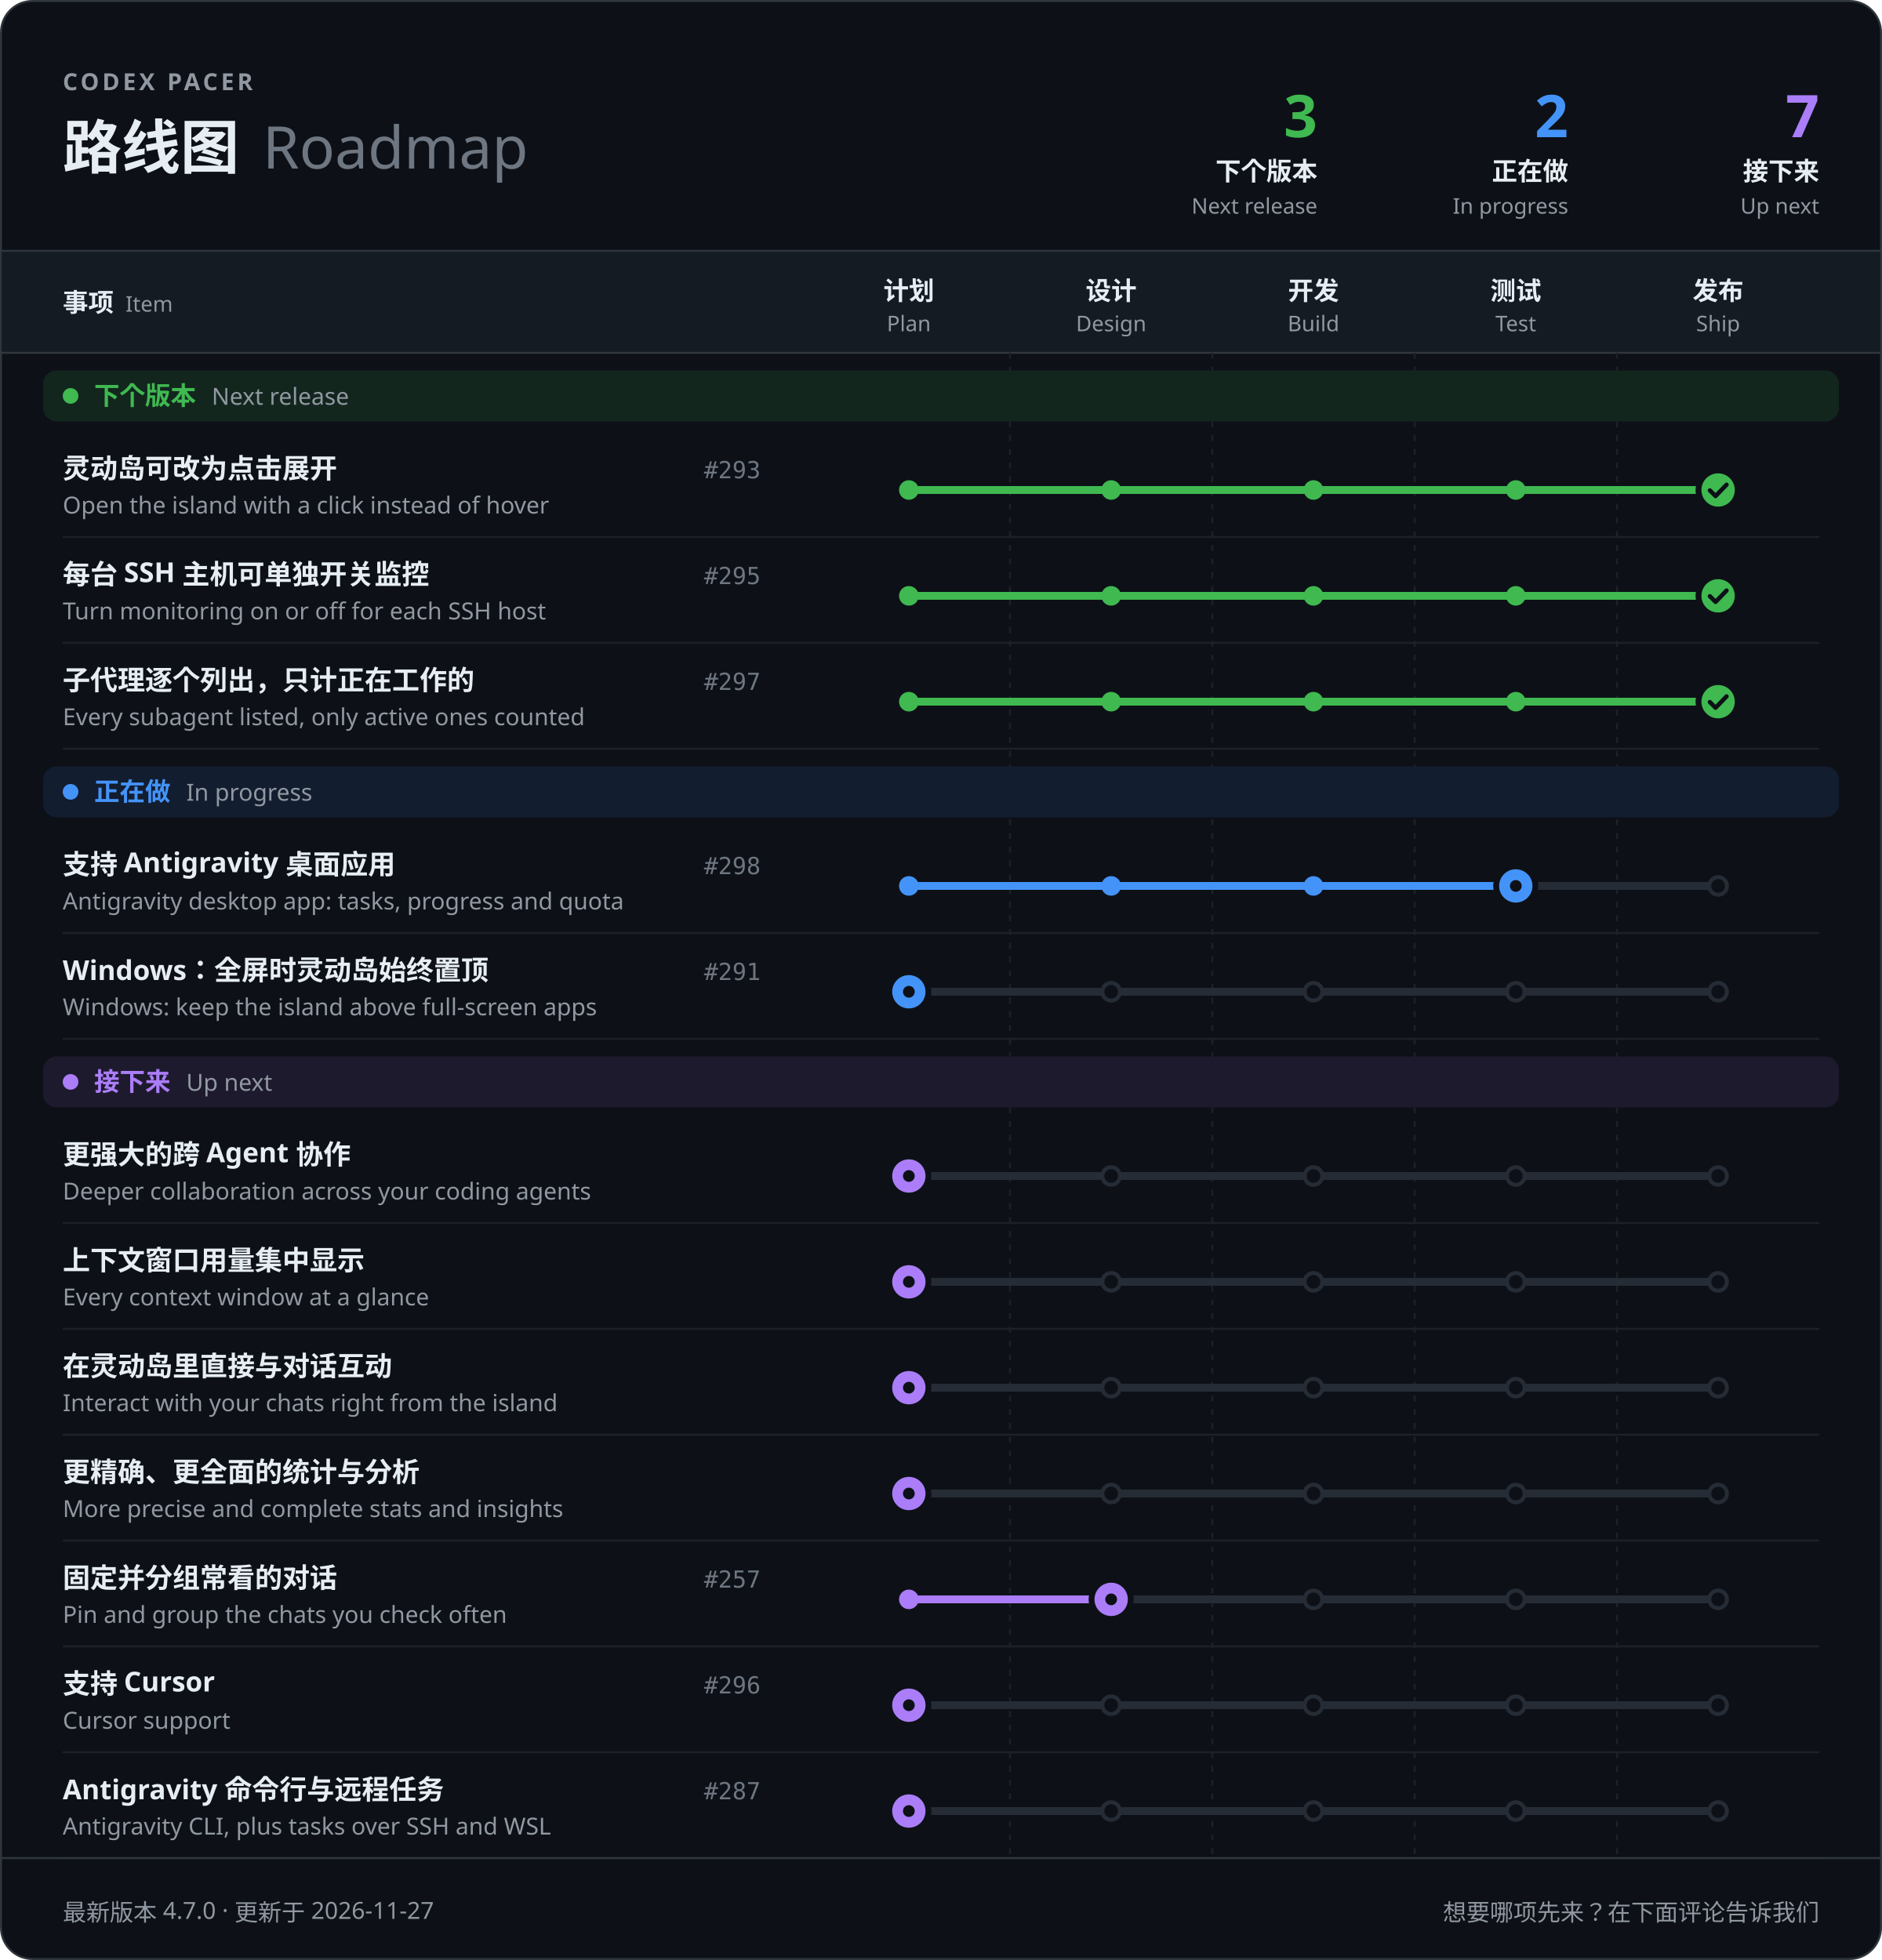
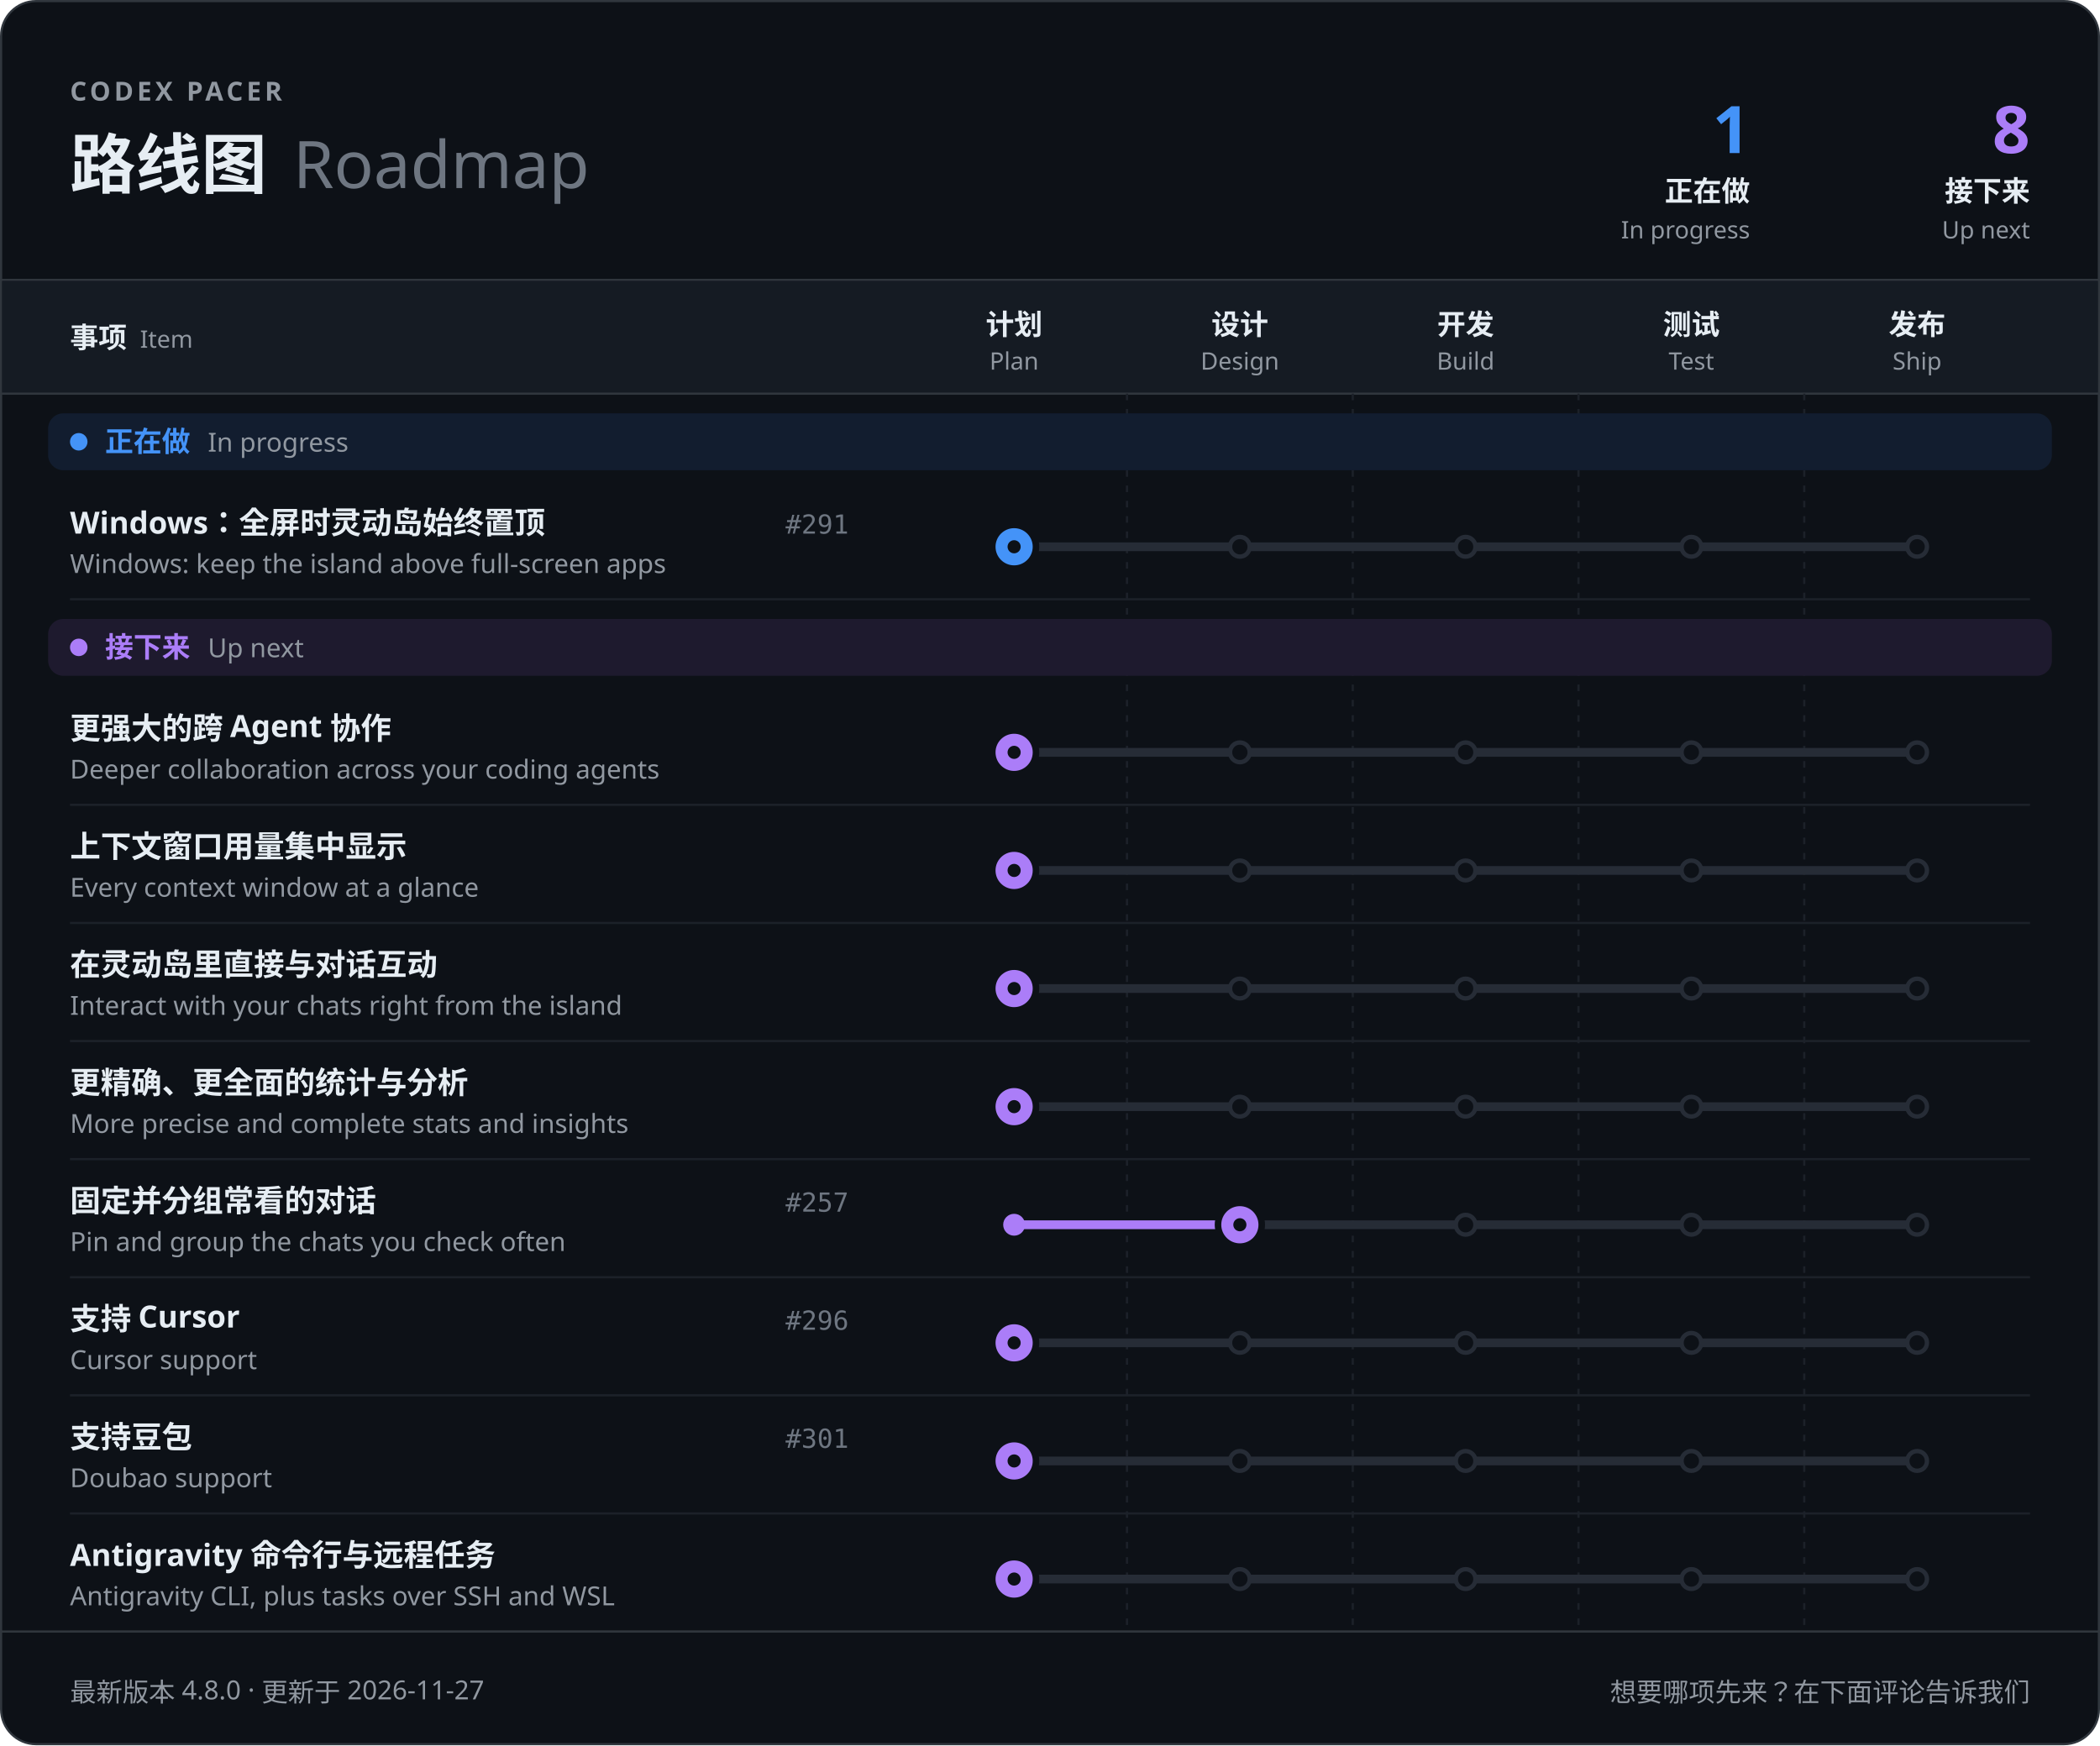
- <svg xmlns="http://www.w3.org/2000/svg" width="960" height="1000" viewBox="0 0 960 1000" role="img" aria-label="Codex Pacer roadmap">
-   <rect x="0.5" y="0.5" width="959" height="999" rx="16" fill="#0d1117" stroke="#30363d" />
+ <svg xmlns="http://www.w3.org/2000/svg" width="960" height="798" viewBox="0 0 960 798" role="img" aria-label="Codex Pacer roadmap">
+   <rect x="0.5" y="0.5" width="959" height="797" rx="16" fill="#0d1117" stroke="#30363d" />
  <text x="32.0" y="46.0" font-family="-apple-system, BlinkMacSystemFont, 'Segoe UI', 'Noto Sans', 'PingFang SC', 'Hiragino Sans GB', 'Microsoft YaHei', Helvetica, Arial, sans-serif" font-size="12" font-weight="600" fill="#9198a1" text-anchor="start" letter-spacing="1.6">CODEX PACER</text>
  <text x="32" y="86" font-family="-apple-system, BlinkMacSystemFont, 'Segoe UI', 'Noto Sans', 'PingFang SC', 'Hiragino Sans GB', 'Microsoft YaHei', Helvetica, Arial, sans-serif" font-size="30" font-weight="700" fill="#e6edf3">路线图<tspan font-weight="400" fill="#6e7681" dx="12">Roadmap</tspan>
  </text>
-   <text x="928.0" y="70.0" font-family="-apple-system, BlinkMacSystemFont, 'Segoe UI', 'Noto Sans', 'PingFang SC', 'Hiragino Sans GB', 'Microsoft YaHei', Helvetica, Arial, sans-serif" font-size="30" font-weight="700" fill="#ab7df8" text-anchor="end">7</text>
+   <text x="928.0" y="70.0" font-family="-apple-system, BlinkMacSystemFont, 'Segoe UI', 'Noto Sans', 'PingFang SC', 'Hiragino Sans GB', 'Microsoft YaHei', Helvetica, Arial, sans-serif" font-size="30" font-weight="700" fill="#ab7df8" text-anchor="end">8</text>
  <text x="928.0" y="92.0" font-family="-apple-system, BlinkMacSystemFont, 'Segoe UI', 'Noto Sans', 'PingFang SC', 'Hiragino Sans GB', 'Microsoft YaHei', Helvetica, Arial, sans-serif" font-size="13" font-weight="600" fill="#e6edf3" text-anchor="end">接下来</text>
  <text x="928.0" y="109.0" font-family="-apple-system, BlinkMacSystemFont, 'Segoe UI', 'Noto Sans', 'PingFang SC', 'Hiragino Sans GB', 'Microsoft YaHei', Helvetica, Arial, sans-serif" font-size="11" font-weight="400" fill="#9198a1" text-anchor="end">Up next</text>
-   <text x="800.0" y="70.0" font-family="-apple-system, BlinkMacSystemFont, 'Segoe UI', 'Noto Sans', 'PingFang SC', 'Hiragino Sans GB', 'Microsoft YaHei', Helvetica, Arial, sans-serif" font-size="30" font-weight="700" fill="#4493f8" text-anchor="end">2</text>
+   <text x="800.0" y="70.0" font-family="-apple-system, BlinkMacSystemFont, 'Segoe UI', 'Noto Sans', 'PingFang SC', 'Hiragino Sans GB', 'Microsoft YaHei', Helvetica, Arial, sans-serif" font-size="30" font-weight="700" fill="#4493f8" text-anchor="end">1</text>
  <text x="800.0" y="92.0" font-family="-apple-system, BlinkMacSystemFont, 'Segoe UI', 'Noto Sans', 'PingFang SC', 'Hiragino Sans GB', 'Microsoft YaHei', Helvetica, Arial, sans-serif" font-size="13" font-weight="600" fill="#e6edf3" text-anchor="end">正在做</text>
  <text x="800.0" y="109.0" font-family="-apple-system, BlinkMacSystemFont, 'Segoe UI', 'Noto Sans', 'PingFang SC', 'Hiragino Sans GB', 'Microsoft YaHei', Helvetica, Arial, sans-serif" font-size="11" font-weight="400" fill="#9198a1" text-anchor="end">In progress</text>
-   <text x="672.0" y="70.0" font-family="-apple-system, BlinkMacSystemFont, 'Segoe UI', 'Noto Sans', 'PingFang SC', 'Hiragino Sans GB', 'Microsoft YaHei', Helvetica, Arial, sans-serif" font-size="30" font-weight="700" fill="#3fb950" text-anchor="end">3</text>
-   <text x="672.0" y="92.0" font-family="-apple-system, BlinkMacSystemFont, 'Segoe UI', 'Noto Sans', 'PingFang SC', 'Hiragino Sans GB', 'Microsoft YaHei', Helvetica, Arial, sans-serif" font-size="13" font-weight="600" fill="#e6edf3" text-anchor="end">下个版本</text>
-   <text x="672.0" y="109.0" font-family="-apple-system, BlinkMacSystemFont, 'Segoe UI', 'Noto Sans', 'PingFang SC', 'Hiragino Sans GB', 'Microsoft YaHei', Helvetica, Arial, sans-serif" font-size="11" font-weight="400" fill="#9198a1" text-anchor="end">Next release</text>
  <line x1="0" y1="128" x2="960" y2="128" stroke="#30363d" />
  <rect x="1" y="128.5" width="958" height="51.5" fill="#151b23" />
  <text x="32.0" y="159.0" font-family="-apple-system, BlinkMacSystemFont, 'Segoe UI', 'Noto Sans', 'PingFang SC', 'Hiragino Sans GB', 'Microsoft YaHei', Helvetica, Arial, sans-serif" font-size="13" font-weight="600" fill="#e6edf3" text-anchor="start">事项</text>
  <text x="64.0" y="159.0" font-family="-apple-system, BlinkMacSystemFont, 'Segoe UI', 'Noto Sans', 'PingFang SC', 'Hiragino Sans GB', 'Microsoft YaHei', Helvetica, Arial, sans-serif" font-size="11" font-weight="400" fill="#9198a1" text-anchor="start">Item</text>
  <text x="463.6" y="153.0" font-family="-apple-system, BlinkMacSystemFont, 'Segoe UI', 'Noto Sans', 'PingFang SC', 'Hiragino Sans GB', 'Microsoft YaHei', Helvetica, Arial, sans-serif" font-size="13" font-weight="600" fill="#e6edf3" text-anchor="middle">计划</text>
  <text x="463.6" y="169.0" font-family="-apple-system, BlinkMacSystemFont, 'Segoe UI', 'Noto Sans', 'PingFang SC', 'Hiragino Sans GB', 'Microsoft YaHei', Helvetica, Arial, sans-serif" font-size="11" font-weight="400" fill="#9198a1" text-anchor="middle">Plan</text>
  <text x="566.8" y="153.0" font-family="-apple-system, BlinkMacSystemFont, 'Segoe UI', 'Noto Sans', 'PingFang SC', 'Hiragino Sans GB', 'Microsoft YaHei', Helvetica, Arial, sans-serif" font-size="13" font-weight="600" fill="#e6edf3" text-anchor="middle">设计</text>
  <text x="566.8" y="169.0" font-family="-apple-system, BlinkMacSystemFont, 'Segoe UI', 'Noto Sans', 'PingFang SC', 'Hiragino Sans GB', 'Microsoft YaHei', Helvetica, Arial, sans-serif" font-size="11" font-weight="400" fill="#9198a1" text-anchor="middle">Design</text>
  <text x="670.0" y="153.0" font-family="-apple-system, BlinkMacSystemFont, 'Segoe UI', 'Noto Sans', 'PingFang SC', 'Hiragino Sans GB', 'Microsoft YaHei', Helvetica, Arial, sans-serif" font-size="13" font-weight="600" fill="#e6edf3" text-anchor="middle">开发</text>
  <text x="670.0" y="169.0" font-family="-apple-system, BlinkMacSystemFont, 'Segoe UI', 'Noto Sans', 'PingFang SC', 'Hiragino Sans GB', 'Microsoft YaHei', Helvetica, Arial, sans-serif" font-size="11" font-weight="400" fill="#9198a1" text-anchor="middle">Build</text>
  <text x="773.2" y="153.0" font-family="-apple-system, BlinkMacSystemFont, 'Segoe UI', 'Noto Sans', 'PingFang SC', 'Hiragino Sans GB', 'Microsoft YaHei', Helvetica, Arial, sans-serif" font-size="13" font-weight="600" fill="#e6edf3" text-anchor="middle">测试</text>
  <text x="773.2" y="169.0" font-family="-apple-system, BlinkMacSystemFont, 'Segoe UI', 'Noto Sans', 'PingFang SC', 'Hiragino Sans GB', 'Microsoft YaHei', Helvetica, Arial, sans-serif" font-size="11" font-weight="400" fill="#9198a1" text-anchor="middle">Test</text>
  <text x="876.4" y="153.0" font-family="-apple-system, BlinkMacSystemFont, 'Segoe UI', 'Noto Sans', 'PingFang SC', 'Hiragino Sans GB', 'Microsoft YaHei', Helvetica, Arial, sans-serif" font-size="13" font-weight="600" fill="#e6edf3" text-anchor="middle">发布</text>
  <text x="876.4" y="169.0" font-family="-apple-system, BlinkMacSystemFont, 'Segoe UI', 'Noto Sans', 'PingFang SC', 'Hiragino Sans GB', 'Microsoft YaHei', Helvetica, Arial, sans-serif" font-size="11" font-weight="400" fill="#9198a1" text-anchor="middle">Ship</text>
  <line x1="0" y1="180" x2="960" y2="180" stroke="#30363d" />
-   <line x1="515.2" y1="180" x2="515.2" y2="948" stroke="#1c2129" stroke-dasharray="3 4" />
-   <line x1="618.4" y1="180" x2="618.4" y2="948" stroke="#1c2129" stroke-dasharray="3 4" />
-   <line x1="721.6" y1="180" x2="721.6" y2="948" stroke="#1c2129" stroke-dasharray="3 4" />
-   <line x1="824.8" y1="180" x2="824.8" y2="948" stroke="#1c2129" stroke-dasharray="3 4" />
-   <rect x="22" y="189" width="916" height="26" rx="7" fill="#12261e" />
-   <circle cx="36" cy="202" r="4" fill="#3fb950" />
-   <text x="48" y="206.5" font-family="-apple-system, BlinkMacSystemFont, 'Segoe UI', 'Noto Sans', 'PingFang SC', 'Hiragino Sans GB', 'Microsoft YaHei', Helvetica, Arial, sans-serif" font-size="13" font-weight="600" fill="#3fb950">下个版本<tspan font-weight="400" fill="#9198a1" font-size="12" dx="8">Next release</tspan>
+   <line x1="515.2" y1="180" x2="515.2" y2="746" stroke="#1c2129" stroke-dasharray="3 4" />
+   <line x1="618.4" y1="180" x2="618.4" y2="746" stroke="#1c2129" stroke-dasharray="3 4" />
+   <line x1="721.6" y1="180" x2="721.6" y2="746" stroke="#1c2129" stroke-dasharray="3 4" />
+   <line x1="824.8" y1="180" x2="824.8" y2="746" stroke="#1c2129" stroke-dasharray="3 4" />
+   <rect x="22" y="189" width="916" height="26" rx="7" fill="#121d2f" />
+   <circle cx="36" cy="202" r="4" fill="#4493f8" />
+   <text x="48" y="206.5" font-family="-apple-system, BlinkMacSystemFont, 'Segoe UI', 'Noto Sans', 'PingFang SC', 'Hiragino Sans GB', 'Microsoft YaHei', Helvetica, Arial, sans-serif" font-size="13" font-weight="600" fill="#4493f8">正在做<tspan font-weight="400" fill="#9198a1" font-size="12" dx="8">In progress</tspan>
  </text>
-   <text x="32.0" y="244.0" font-family="-apple-system, BlinkMacSystemFont, 'Segoe UI', 'Noto Sans', 'PingFang SC', 'Hiragino Sans GB', 'Microsoft YaHei', Helvetica, Arial, sans-serif" font-size="14" font-weight="600" fill="#e6edf3" text-anchor="start">灵动岛可改为点击展开</text>
-   <text x="32.0" y="262.0" font-family="-apple-system, BlinkMacSystemFont, 'Segoe UI', 'Noto Sans', 'PingFang SC', 'Hiragino Sans GB', 'Microsoft YaHei', Helvetica, Arial, sans-serif" font-size="12" font-weight="400" fill="#9198a1" text-anchor="start">Open the island with a click instead of hover</text>
-   <text x="388.0" y="244.0" font-family="ui-monospace, SFMono-Regular, 'SF Mono', Menlo, Consolas, monospace" font-size="12" font-weight="400" fill="#6e7681" text-anchor="end">#293</text>
+   <text x="32.0" y="244.0" font-family="-apple-system, BlinkMacSystemFont, 'Segoe UI', 'Noto Sans', 'PingFang SC', 'Hiragino Sans GB', 'Microsoft YaHei', Helvetica, Arial, sans-serif" font-size="14" font-weight="600" fill="#e6edf3" text-anchor="start">Windows：全屏时灵动岛始终置顶</text>
+   <text x="32.0" y="262.0" font-family="-apple-system, BlinkMacSystemFont, 'Segoe UI', 'Noto Sans', 'PingFang SC', 'Hiragino Sans GB', 'Microsoft YaHei', Helvetica, Arial, sans-serif" font-size="12" font-weight="400" fill="#9198a1" text-anchor="start">Windows: keep the island above full-screen apps</text>
+   <text x="388.0" y="244.0" font-family="ui-monospace, SFMono-Regular, 'SF Mono', Menlo, Consolas, monospace" font-size="12" font-weight="400" fill="#6e7681" text-anchor="end">#291</text>
  <line x1="463.6" y1="250" x2="876.4" y2="250" stroke="#262c36" stroke-width="4" stroke-linecap="round" />
-   <line x1="463.6" y1="250" x2="876.4" y2="250" stroke="#3fb950" stroke-width="4" stroke-linecap="round" />
-   <circle cx="463.6" cy="250" r="5" fill="#3fb950" />
-   <circle cx="566.8" cy="250" r="5" fill="#3fb950" />
-   <circle cx="670.0" cy="250" r="5" fill="#3fb950" />
-   <circle cx="773.2" cy="250" r="5" fill="#3fb950" />
-   <circle cx="876.4" cy="250" r="10" fill="#3fb950" stroke="#0d1117" stroke-width="3" />
-   <path d="M872.2 250.2 l2.9 2.9 l5.6 -5.8" fill="none" stroke="#0d1117" stroke-width="2.2" stroke-linecap="round" stroke-linejoin="round" />
-   <line x1="32" y1="274" x2="928" y2="274" stroke="#1c2129" />
-   <text x="32.0" y="298.0" font-family="-apple-system, BlinkMacSystemFont, 'Segoe UI', 'Noto Sans', 'PingFang SC', 'Hiragino Sans GB', 'Microsoft YaHei', Helvetica, Arial, sans-serif" font-size="14" font-weight="600" fill="#e6edf3" text-anchor="start">每台 SSH 主机可单独开关监控</text>
-   <text x="32.0" y="316.0" font-family="-apple-system, BlinkMacSystemFont, 'Segoe UI', 'Noto Sans', 'PingFang SC', 'Hiragino Sans GB', 'Microsoft YaHei', Helvetica, Arial, sans-serif" font-size="12" font-weight="400" fill="#9198a1" text-anchor="start">Turn monitoring on or off for each SSH host</text>
-   <text x="388.0" y="298.0" font-family="ui-monospace, SFMono-Regular, 'SF Mono', Menlo, Consolas, monospace" font-size="12" font-weight="400" fill="#6e7681" text-anchor="end">#295</text>
-   <line x1="463.6" y1="304" x2="876.4" y2="304" stroke="#262c36" stroke-width="4" stroke-linecap="round" />
-   <line x1="463.6" y1="304" x2="876.4" y2="304" stroke="#3fb950" stroke-width="4" stroke-linecap="round" />
-   <circle cx="463.6" cy="304" r="5" fill="#3fb950" />
-   <circle cx="566.8" cy="304" r="5" fill="#3fb950" />
-   <circle cx="670.0" cy="304" r="5" fill="#3fb950" />
-   <circle cx="773.2" cy="304" r="5" fill="#3fb950" />
-   <circle cx="876.4" cy="304" r="10" fill="#3fb950" stroke="#0d1117" stroke-width="3" />
-   <path d="M872.2 304.2 l2.9 2.9 l5.6 -5.8" fill="none" stroke="#0d1117" stroke-width="2.2" stroke-linecap="round" stroke-linejoin="round" />
-   <line x1="32" y1="328" x2="928" y2="328" stroke="#1c2129" />
-   <text x="32.0" y="352.0" font-family="-apple-system, BlinkMacSystemFont, 'Segoe UI', 'Noto Sans', 'PingFang SC', 'Hiragino Sans GB', 'Microsoft YaHei', Helvetica, Arial, sans-serif" font-size="14" font-weight="600" fill="#e6edf3" text-anchor="start">子代理逐个列出，只计正在工作的</text>
-   <text x="32.0" y="370.0" font-family="-apple-system, BlinkMacSystemFont, 'Segoe UI', 'Noto Sans', 'PingFang SC', 'Hiragino Sans GB', 'Microsoft YaHei', Helvetica, Arial, sans-serif" font-size="12" font-weight="400" fill="#9198a1" text-anchor="start">Every subagent listed, only active ones counted</text>
-   <text x="388.0" y="352.0" font-family="ui-monospace, SFMono-Regular, 'SF Mono', Menlo, Consolas, monospace" font-size="12" font-weight="400" fill="#6e7681" text-anchor="end">#297</text>
-   <line x1="463.6" y1="358" x2="876.4" y2="358" stroke="#262c36" stroke-width="4" stroke-linecap="round" />
-   <line x1="463.6" y1="358" x2="876.4" y2="358" stroke="#3fb950" stroke-width="4" stroke-linecap="round" />
-   <circle cx="463.6" cy="358" r="5" fill="#3fb950" />
-   <circle cx="566.8" cy="358" r="5" fill="#3fb950" />
-   <circle cx="670.0" cy="358" r="5" fill="#3fb950" />
-   <circle cx="773.2" cy="358" r="5" fill="#3fb950" />
-   <circle cx="876.4" cy="358" r="10" fill="#3fb950" stroke="#0d1117" stroke-width="3" />
-   <path d="M872.2 358.2 l2.9 2.9 l5.6 -5.8" fill="none" stroke="#0d1117" stroke-width="2.2" stroke-linecap="round" stroke-linejoin="round" />
-   <line x1="32" y1="382" x2="928" y2="382" stroke="#1c2129" />
-   <rect x="22" y="391" width="916" height="26" rx="7" fill="#121d2f" />
-   <circle cx="36" cy="404" r="4" fill="#4493f8" />
-   <text x="48" y="408.5" font-family="-apple-system, BlinkMacSystemFont, 'Segoe UI', 'Noto Sans', 'PingFang SC', 'Hiragino Sans GB', 'Microsoft YaHei', Helvetica, Arial, sans-serif" font-size="13" font-weight="600" fill="#4493f8">正在做<tspan font-weight="400" fill="#9198a1" font-size="12" dx="8">In progress</tspan>
-   </text>
-   <text x="32.0" y="446.0" font-family="-apple-system, BlinkMacSystemFont, 'Segoe UI', 'Noto Sans', 'PingFang SC', 'Hiragino Sans GB', 'Microsoft YaHei', Helvetica, Arial, sans-serif" font-size="14" font-weight="600" fill="#e6edf3" text-anchor="start">支持 Antigravity 桌面应用</text>
-   <text x="32.0" y="464.0" font-family="-apple-system, BlinkMacSystemFont, 'Segoe UI', 'Noto Sans', 'PingFang SC', 'Hiragino Sans GB', 'Microsoft YaHei', Helvetica, Arial, sans-serif" font-size="12" font-weight="400" fill="#9198a1" text-anchor="start">Antigravity desktop app: tasks, progress and quota</text>
-   <text x="388.0" y="446.0" font-family="ui-monospace, SFMono-Regular, 'SF Mono', Menlo, Consolas, monospace" font-size="12" font-weight="400" fill="#6e7681" text-anchor="end">#298</text>
-   <line x1="463.6" y1="452" x2="876.4" y2="452" stroke="#262c36" stroke-width="4" stroke-linecap="round" />
-   <line x1="463.6" y1="452" x2="773.2" y2="452" stroke="#4493f8" stroke-width="4" stroke-linecap="round" />
-   <circle cx="463.6" cy="452" r="5" fill="#4493f8" />
-   <circle cx="566.8" cy="452" r="5" fill="#4493f8" />
-   <circle cx="670.0" cy="452" r="5" fill="#4493f8" />
-   <circle cx="876.4" cy="452" r="4.5" fill="#0d1117" stroke="#262c36" stroke-width="2" />
-   <circle cx="773.2" cy="452" r="9" fill="none" stroke="#4493f8" stroke-width="2">
+   <circle cx="566.8" cy="250" r="4.5" fill="#0d1117" stroke="#262c36" stroke-width="2" />
+   <circle cx="670.0" cy="250" r="4.5" fill="#0d1117" stroke="#262c36" stroke-width="2" />
+   <circle cx="773.2" cy="250" r="4.5" fill="#0d1117" stroke="#262c36" stroke-width="2" />
+   <circle cx="876.4" cy="250" r="4.5" fill="#0d1117" stroke="#262c36" stroke-width="2" />
+   <circle cx="463.6" cy="250" r="9" fill="none" stroke="#4493f8" stroke-width="2">
    <animate attributeName="r" values="9;17" dur="1.8s" repeatCount="indefinite" />
    <animate attributeName="opacity" values="0.6;0" dur="1.8s" repeatCount="indefinite" />
  </circle>
-   <circle cx="773.2" cy="452" r="10" fill="#4493f8" stroke="#0d1117" stroke-width="3" />
-   <circle cx="773.2" cy="452" r="3" fill="#0d1117" />
+   <circle cx="463.6" cy="250" r="10" fill="#4493f8" stroke="#0d1117" stroke-width="3" />
+   <circle cx="463.6" cy="250" r="3" fill="#0d1117" />
+   <line x1="32" y1="274" x2="928" y2="274" stroke="#1c2129" />
+   <rect x="22" y="283" width="916" height="26" rx="7" fill="#1e1a2e" />
+   <circle cx="36" cy="296" r="4" fill="#ab7df8" />
+   <text x="48" y="300.5" font-family="-apple-system, BlinkMacSystemFont, 'Segoe UI', 'Noto Sans', 'PingFang SC', 'Hiragino Sans GB', 'Microsoft YaHei', Helvetica, Arial, sans-serif" font-size="13" font-weight="600" fill="#ab7df8">接下来<tspan font-weight="400" fill="#9198a1" font-size="12" dx="8">Up next</tspan>
+   </text>
+   <text x="32.0" y="338.0" font-family="-apple-system, BlinkMacSystemFont, 'Segoe UI', 'Noto Sans', 'PingFang SC', 'Hiragino Sans GB', 'Microsoft YaHei', Helvetica, Arial, sans-serif" font-size="14" font-weight="600" fill="#e6edf3" text-anchor="start">更强大的跨 Agent 协作</text>
+   <text x="32.0" y="356.0" font-family="-apple-system, BlinkMacSystemFont, 'Segoe UI', 'Noto Sans', 'PingFang SC', 'Hiragino Sans GB', 'Microsoft YaHei', Helvetica, Arial, sans-serif" font-size="12" font-weight="400" fill="#9198a1" text-anchor="start">Deeper collaboration across your coding agents</text>
+   <line x1="463.6" y1="344" x2="876.4" y2="344" stroke="#262c36" stroke-width="4" stroke-linecap="round" />
+   <circle cx="566.8" cy="344" r="4.5" fill="#0d1117" stroke="#262c36" stroke-width="2" />
+   <circle cx="670.0" cy="344" r="4.5" fill="#0d1117" stroke="#262c36" stroke-width="2" />
+   <circle cx="773.2" cy="344" r="4.5" fill="#0d1117" stroke="#262c36" stroke-width="2" />
+   <circle cx="876.4" cy="344" r="4.5" fill="#0d1117" stroke="#262c36" stroke-width="2" />
+   <circle cx="463.6" cy="344" r="10" fill="#ab7df8" stroke="#0d1117" stroke-width="3" />
+   <circle cx="463.6" cy="344" r="3" fill="#0d1117" />
+   <line x1="32" y1="368" x2="928" y2="368" stroke="#1c2129" />
+   <text x="32.0" y="392.0" font-family="-apple-system, BlinkMacSystemFont, 'Segoe UI', 'Noto Sans', 'PingFang SC', 'Hiragino Sans GB', 'Microsoft YaHei', Helvetica, Arial, sans-serif" font-size="14" font-weight="600" fill="#e6edf3" text-anchor="start">上下文窗口用量集中显示</text>
+   <text x="32.0" y="410.0" font-family="-apple-system, BlinkMacSystemFont, 'Segoe UI', 'Noto Sans', 'PingFang SC', 'Hiragino Sans GB', 'Microsoft YaHei', Helvetica, Arial, sans-serif" font-size="12" font-weight="400" fill="#9198a1" text-anchor="start">Every context window at a glance</text>
+   <line x1="463.6" y1="398" x2="876.4" y2="398" stroke="#262c36" stroke-width="4" stroke-linecap="round" />
+   <circle cx="566.8" cy="398" r="4.5" fill="#0d1117" stroke="#262c36" stroke-width="2" />
+   <circle cx="670.0" cy="398" r="4.5" fill="#0d1117" stroke="#262c36" stroke-width="2" />
+   <circle cx="773.2" cy="398" r="4.5" fill="#0d1117" stroke="#262c36" stroke-width="2" />
+   <circle cx="876.4" cy="398" r="4.5" fill="#0d1117" stroke="#262c36" stroke-width="2" />
+   <circle cx="463.6" cy="398" r="10" fill="#ab7df8" stroke="#0d1117" stroke-width="3" />
+   <circle cx="463.6" cy="398" r="3" fill="#0d1117" />
+   <line x1="32" y1="422" x2="928" y2="422" stroke="#1c2129" />
+   <text x="32.0" y="446.0" font-family="-apple-system, BlinkMacSystemFont, 'Segoe UI', 'Noto Sans', 'PingFang SC', 'Hiragino Sans GB', 'Microsoft YaHei', Helvetica, Arial, sans-serif" font-size="14" font-weight="600" fill="#e6edf3" text-anchor="start">在灵动岛里直接与对话互动</text>
+   <text x="32.0" y="464.0" font-family="-apple-system, BlinkMacSystemFont, 'Segoe UI', 'Noto Sans', 'PingFang SC', 'Hiragino Sans GB', 'Microsoft YaHei', Helvetica, Arial, sans-serif" font-size="12" font-weight="400" fill="#9198a1" text-anchor="start">Interact with your chats right from the island</text>
+   <line x1="463.6" y1="452" x2="876.4" y2="452" stroke="#262c36" stroke-width="4" stroke-linecap="round" />
+   <circle cx="566.8" cy="452" r="4.5" fill="#0d1117" stroke="#262c36" stroke-width="2" />
+   <circle cx="670.0" cy="452" r="4.5" fill="#0d1117" stroke="#262c36" stroke-width="2" />
+   <circle cx="773.2" cy="452" r="4.5" fill="#0d1117" stroke="#262c36" stroke-width="2" />
+   <circle cx="876.4" cy="452" r="4.5" fill="#0d1117" stroke="#262c36" stroke-width="2" />
+   <circle cx="463.6" cy="452" r="10" fill="#ab7df8" stroke="#0d1117" stroke-width="3" />
+   <circle cx="463.6" cy="452" r="3" fill="#0d1117" />
  <line x1="32" y1="476" x2="928" y2="476" stroke="#1c2129" />
-   <text x="32.0" y="500.0" font-family="-apple-system, BlinkMacSystemFont, 'Segoe UI', 'Noto Sans', 'PingFang SC', 'Hiragino Sans GB', 'Microsoft YaHei', Helvetica, Arial, sans-serif" font-size="14" font-weight="600" fill="#e6edf3" text-anchor="start">Windows：全屏时灵动岛始终置顶</text>
-   <text x="32.0" y="518.0" font-family="-apple-system, BlinkMacSystemFont, 'Segoe UI', 'Noto Sans', 'PingFang SC', 'Hiragino Sans GB', 'Microsoft YaHei', Helvetica, Arial, sans-serif" font-size="12" font-weight="400" fill="#9198a1" text-anchor="start">Windows: keep the island above full-screen apps</text>
-   <text x="388.0" y="500.0" font-family="ui-monospace, SFMono-Regular, 'SF Mono', Menlo, Consolas, monospace" font-size="12" font-weight="400" fill="#6e7681" text-anchor="end">#291</text>
+   <text x="32.0" y="500.0" font-family="-apple-system, BlinkMacSystemFont, 'Segoe UI', 'Noto Sans', 'PingFang SC', 'Hiragino Sans GB', 'Microsoft YaHei', Helvetica, Arial, sans-serif" font-size="14" font-weight="600" fill="#e6edf3" text-anchor="start">更精确、更全面的统计与分析</text>
+   <text x="32.0" y="518.0" font-family="-apple-system, BlinkMacSystemFont, 'Segoe UI', 'Noto Sans', 'PingFang SC', 'Hiragino Sans GB', 'Microsoft YaHei', Helvetica, Arial, sans-serif" font-size="12" font-weight="400" fill="#9198a1" text-anchor="start">More precise and complete stats and insights</text>
  <line x1="463.6" y1="506" x2="876.4" y2="506" stroke="#262c36" stroke-width="4" stroke-linecap="round" />
  <circle cx="566.8" cy="506" r="4.5" fill="#0d1117" stroke="#262c36" stroke-width="2" />
  <circle cx="670.0" cy="506" r="4.5" fill="#0d1117" stroke="#262c36" stroke-width="2" />
  <circle cx="773.2" cy="506" r="4.5" fill="#0d1117" stroke="#262c36" stroke-width="2" />
  <circle cx="876.4" cy="506" r="4.5" fill="#0d1117" stroke="#262c36" stroke-width="2" />
-   <circle cx="463.6" cy="506" r="9" fill="none" stroke="#4493f8" stroke-width="2">
-     <animate attributeName="r" values="9;17" dur="1.8s" repeatCount="indefinite" />
-     <animate attributeName="opacity" values="0.6;0" dur="1.8s" repeatCount="indefinite" />
-   </circle>
-   <circle cx="463.6" cy="506" r="10" fill="#4493f8" stroke="#0d1117" stroke-width="3" />
+   <circle cx="463.6" cy="506" r="10" fill="#ab7df8" stroke="#0d1117" stroke-width="3" />
  <circle cx="463.6" cy="506" r="3" fill="#0d1117" />
  <line x1="32" y1="530" x2="928" y2="530" stroke="#1c2129" />
-   <rect x="22" y="539" width="916" height="26" rx="7" fill="#1e1a2e" />
-   <circle cx="36" cy="552" r="4" fill="#ab7df8" />
-   <text x="48" y="556.5" font-family="-apple-system, BlinkMacSystemFont, 'Segoe UI', 'Noto Sans', 'PingFang SC', 'Hiragino Sans GB', 'Microsoft YaHei', Helvetica, Arial, sans-serif" font-size="13" font-weight="600" fill="#ab7df8">接下来<tspan font-weight="400" fill="#9198a1" font-size="12" dx="8">Up next</tspan>
-   </text>
-   <text x="32.0" y="594.0" font-family="-apple-system, BlinkMacSystemFont, 'Segoe UI', 'Noto Sans', 'PingFang SC', 'Hiragino Sans GB', 'Microsoft YaHei', Helvetica, Arial, sans-serif" font-size="14" font-weight="600" fill="#e6edf3" text-anchor="start">更强大的跨 Agent 协作</text>
-   <text x="32.0" y="612.0" font-family="-apple-system, BlinkMacSystemFont, 'Segoe UI', 'Noto Sans', 'PingFang SC', 'Hiragino Sans GB', 'Microsoft YaHei', Helvetica, Arial, sans-serif" font-size="12" font-weight="400" fill="#9198a1" text-anchor="start">Deeper collaboration across your coding agents</text>
-   <line x1="463.6" y1="600" x2="876.4" y2="600" stroke="#262c36" stroke-width="4" stroke-linecap="round" />
-   <circle cx="566.8" cy="600" r="4.5" fill="#0d1117" stroke="#262c36" stroke-width="2" />
-   <circle cx="670.0" cy="600" r="4.5" fill="#0d1117" stroke="#262c36" stroke-width="2" />
-   <circle cx="773.2" cy="600" r="4.5" fill="#0d1117" stroke="#262c36" stroke-width="2" />
-   <circle cx="876.4" cy="600" r="4.5" fill="#0d1117" stroke="#262c36" stroke-width="2" />
-   <circle cx="463.6" cy="600" r="10" fill="#ab7df8" stroke="#0d1117" stroke-width="3" />
-   <circle cx="463.6" cy="600" r="3" fill="#0d1117" />
-   <line x1="32" y1="624" x2="928" y2="624" stroke="#1c2129" />
-   <text x="32.0" y="648.0" font-family="-apple-system, BlinkMacSystemFont, 'Segoe UI', 'Noto Sans', 'PingFang SC', 'Hiragino Sans GB', 'Microsoft YaHei', Helvetica, Arial, sans-serif" font-size="14" font-weight="600" fill="#e6edf3" text-anchor="start">上下文窗口用量集中显示</text>
-   <text x="32.0" y="666.0" font-family="-apple-system, BlinkMacSystemFont, 'Segoe UI', 'Noto Sans', 'PingFang SC', 'Hiragino Sans GB', 'Microsoft YaHei', Helvetica, Arial, sans-serif" font-size="12" font-weight="400" fill="#9198a1" text-anchor="start">Every context window at a glance</text>
-   <line x1="463.6" y1="654" x2="876.4" y2="654" stroke="#262c36" stroke-width="4" stroke-linecap="round" />
-   <circle cx="566.8" cy="654" r="4.5" fill="#0d1117" stroke="#262c36" stroke-width="2" />
-   <circle cx="670.0" cy="654" r="4.5" fill="#0d1117" stroke="#262c36" stroke-width="2" />
-   <circle cx="773.2" cy="654" r="4.5" fill="#0d1117" stroke="#262c36" stroke-width="2" />
-   <circle cx="876.4" cy="654" r="4.5" fill="#0d1117" stroke="#262c36" stroke-width="2" />
-   <circle cx="463.6" cy="654" r="10" fill="#ab7df8" stroke="#0d1117" stroke-width="3" />
-   <circle cx="463.6" cy="654" r="3" fill="#0d1117" />
-   <line x1="32" y1="678" x2="928" y2="678" stroke="#1c2129" />
-   <text x="32.0" y="702.0" font-family="-apple-system, BlinkMacSystemFont, 'Segoe UI', 'Noto Sans', 'PingFang SC', 'Hiragino Sans GB', 'Microsoft YaHei', Helvetica, Arial, sans-serif" font-size="14" font-weight="600" fill="#e6edf3" text-anchor="start">在灵动岛里直接与对话互动</text>
-   <text x="32.0" y="720.0" font-family="-apple-system, BlinkMacSystemFont, 'Segoe UI', 'Noto Sans', 'PingFang SC', 'Hiragino Sans GB', 'Microsoft YaHei', Helvetica, Arial, sans-serif" font-size="12" font-weight="400" fill="#9198a1" text-anchor="start">Interact with your chats right from the island</text>
-   <line x1="463.6" y1="708" x2="876.4" y2="708" stroke="#262c36" stroke-width="4" stroke-linecap="round" />
-   <circle cx="566.8" cy="708" r="4.5" fill="#0d1117" stroke="#262c36" stroke-width="2" />
-   <circle cx="670.0" cy="708" r="4.5" fill="#0d1117" stroke="#262c36" stroke-width="2" />
-   <circle cx="773.2" cy="708" r="4.5" fill="#0d1117" stroke="#262c36" stroke-width="2" />
-   <circle cx="876.4" cy="708" r="4.5" fill="#0d1117" stroke="#262c36" stroke-width="2" />
-   <circle cx="463.6" cy="708" r="10" fill="#ab7df8" stroke="#0d1117" stroke-width="3" />
-   <circle cx="463.6" cy="708" r="3" fill="#0d1117" />
-   <line x1="32" y1="732" x2="928" y2="732" stroke="#1c2129" />
-   <text x="32.0" y="756.0" font-family="-apple-system, BlinkMacSystemFont, 'Segoe UI', 'Noto Sans', 'PingFang SC', 'Hiragino Sans GB', 'Microsoft YaHei', Helvetica, Arial, sans-serif" font-size="14" font-weight="600" fill="#e6edf3" text-anchor="start">更精确、更全面的统计与分析</text>
-   <text x="32.0" y="774.0" font-family="-apple-system, BlinkMacSystemFont, 'Segoe UI', 'Noto Sans', 'PingFang SC', 'Hiragino Sans GB', 'Microsoft YaHei', Helvetica, Arial, sans-serif" font-size="12" font-weight="400" fill="#9198a1" text-anchor="start">More precise and complete stats and insights</text>
-   <line x1="463.6" y1="762" x2="876.4" y2="762" stroke="#262c36" stroke-width="4" stroke-linecap="round" />
-   <circle cx="566.8" cy="762" r="4.5" fill="#0d1117" stroke="#262c36" stroke-width="2" />
-   <circle cx="670.0" cy="762" r="4.5" fill="#0d1117" stroke="#262c36" stroke-width="2" />
-   <circle cx="773.2" cy="762" r="4.5" fill="#0d1117" stroke="#262c36" stroke-width="2" />
-   <circle cx="876.4" cy="762" r="4.5" fill="#0d1117" stroke="#262c36" stroke-width="2" />
-   <circle cx="463.6" cy="762" r="10" fill="#ab7df8" stroke="#0d1117" stroke-width="3" />
-   <circle cx="463.6" cy="762" r="3" fill="#0d1117" />
-   <line x1="32" y1="786" x2="928" y2="786" stroke="#1c2129" />
-   <text x="32.0" y="810.0" font-family="-apple-system, BlinkMacSystemFont, 'Segoe UI', 'Noto Sans', 'PingFang SC', 'Hiragino Sans GB', 'Microsoft YaHei', Helvetica, Arial, sans-serif" font-size="14" font-weight="600" fill="#e6edf3" text-anchor="start">固定并分组常看的对话</text>
-   <text x="32.0" y="828.0" font-family="-apple-system, BlinkMacSystemFont, 'Segoe UI', 'Noto Sans', 'PingFang SC', 'Hiragino Sans GB', 'Microsoft YaHei', Helvetica, Arial, sans-serif" font-size="12" font-weight="400" fill="#9198a1" text-anchor="start">Pin and group the chats you check often</text>
-   <text x="388.0" y="810.0" font-family="ui-monospace, SFMono-Regular, 'SF Mono', Menlo, Consolas, monospace" font-size="12" font-weight="400" fill="#6e7681" text-anchor="end">#257</text>
-   <line x1="463.6" y1="816" x2="876.4" y2="816" stroke="#262c36" stroke-width="4" stroke-linecap="round" />
-   <line x1="463.6" y1="816" x2="566.8" y2="816" stroke="#ab7df8" stroke-width="4" stroke-linecap="round" />
-   <circle cx="463.6" cy="816" r="5" fill="#ab7df8" />
-   <circle cx="670.0" cy="816" r="4.5" fill="#0d1117" stroke="#262c36" stroke-width="2" />
-   <circle cx="773.2" cy="816" r="4.5" fill="#0d1117" stroke="#262c36" stroke-width="2" />
-   <circle cx="876.4" cy="816" r="4.5" fill="#0d1117" stroke="#262c36" stroke-width="2" />
-   <circle cx="566.8" cy="816" r="10" fill="#ab7df8" stroke="#0d1117" stroke-width="3" />
-   <circle cx="566.8" cy="816" r="3" fill="#0d1117" />
-   <line x1="32" y1="840" x2="928" y2="840" stroke="#1c2129" />
-   <text x="32.0" y="864.0" font-family="-apple-system, BlinkMacSystemFont, 'Segoe UI', 'Noto Sans', 'PingFang SC', 'Hiragino Sans GB', 'Microsoft YaHei', Helvetica, Arial, sans-serif" font-size="14" font-weight="600" fill="#e6edf3" text-anchor="start">支持 Cursor</text>
-   <text x="32.0" y="882.0" font-family="-apple-system, BlinkMacSystemFont, 'Segoe UI', 'Noto Sans', 'PingFang SC', 'Hiragino Sans GB', 'Microsoft YaHei', Helvetica, Arial, sans-serif" font-size="12" font-weight="400" fill="#9198a1" text-anchor="start">Cursor support</text>
-   <text x="388.0" y="864.0" font-family="ui-monospace, SFMono-Regular, 'SF Mono', Menlo, Consolas, monospace" font-size="12" font-weight="400" fill="#6e7681" text-anchor="end">#296</text>
-   <line x1="463.6" y1="870" x2="876.4" y2="870" stroke="#262c36" stroke-width="4" stroke-linecap="round" />
-   <circle cx="566.8" cy="870" r="4.5" fill="#0d1117" stroke="#262c36" stroke-width="2" />
-   <circle cx="670.0" cy="870" r="4.5" fill="#0d1117" stroke="#262c36" stroke-width="2" />
-   <circle cx="773.2" cy="870" r="4.5" fill="#0d1117" stroke="#262c36" stroke-width="2" />
-   <circle cx="876.4" cy="870" r="4.5" fill="#0d1117" stroke="#262c36" stroke-width="2" />
-   <circle cx="463.6" cy="870" r="10" fill="#ab7df8" stroke="#0d1117" stroke-width="3" />
-   <circle cx="463.6" cy="870" r="3" fill="#0d1117" />
-   <line x1="32" y1="894" x2="928" y2="894" stroke="#1c2129" />
-   <text x="32.0" y="918.0" font-family="-apple-system, BlinkMacSystemFont, 'Segoe UI', 'Noto Sans', 'PingFang SC', 'Hiragino Sans GB', 'Microsoft YaHei', Helvetica, Arial, sans-serif" font-size="14" font-weight="600" fill="#e6edf3" text-anchor="start">Antigravity 命令行与远程任务</text>
-   <text x="32.0" y="936.0" font-family="-apple-system, BlinkMacSystemFont, 'Segoe UI', 'Noto Sans', 'PingFang SC', 'Hiragino Sans GB', 'Microsoft YaHei', Helvetica, Arial, sans-serif" font-size="12" font-weight="400" fill="#9198a1" text-anchor="start">Antigravity CLI, plus tasks over SSH and WSL</text>
-   <text x="388.0" y="918.0" font-family="ui-monospace, SFMono-Regular, 'SF Mono', Menlo, Consolas, monospace" font-size="12" font-weight="400" fill="#6e7681" text-anchor="end">#287</text>
-   <line x1="463.6" y1="924" x2="876.4" y2="924" stroke="#262c36" stroke-width="4" stroke-linecap="round" />
-   <circle cx="566.8" cy="924" r="4.5" fill="#0d1117" stroke="#262c36" stroke-width="2" />
-   <circle cx="670.0" cy="924" r="4.5" fill="#0d1117" stroke="#262c36" stroke-width="2" />
-   <circle cx="773.2" cy="924" r="4.5" fill="#0d1117" stroke="#262c36" stroke-width="2" />
-   <circle cx="876.4" cy="924" r="4.5" fill="#0d1117" stroke="#262c36" stroke-width="2" />
-   <circle cx="463.6" cy="924" r="10" fill="#ab7df8" stroke="#0d1117" stroke-width="3" />
-   <circle cx="463.6" cy="924" r="3" fill="#0d1117" />
-   <line x1="32" y1="948" x2="928" y2="948" stroke="#1c2129" />
-   <line x1="0" y1="948" x2="960" y2="948" stroke="#30363d" />
-   <text x="32.0" y="980.0" font-family="-apple-system, BlinkMacSystemFont, 'Segoe UI', 'Noto Sans', 'PingFang SC', 'Hiragino Sans GB', 'Microsoft YaHei', Helvetica, Arial, sans-serif" font-size="12" font-weight="400" fill="#9198a1" text-anchor="start">最新版本 4.7.0  ·  更新于 2026-11-27</text>
-   <text x="928.0" y="980.0" font-family="-apple-system, BlinkMacSystemFont, 'Segoe UI', 'Noto Sans', 'PingFang SC', 'Hiragino Sans GB', 'Microsoft YaHei', Helvetica, Arial, sans-serif" font-size="12" font-weight="400" fill="#9198a1" text-anchor="end">想要哪项先来？在下面评论告诉我们</text>
+   <text x="32.0" y="554.0" font-family="-apple-system, BlinkMacSystemFont, 'Segoe UI', 'Noto Sans', 'PingFang SC', 'Hiragino Sans GB', 'Microsoft YaHei', Helvetica, Arial, sans-serif" font-size="14" font-weight="600" fill="#e6edf3" text-anchor="start">固定并分组常看的对话</text>
+   <text x="32.0" y="572.0" font-family="-apple-system, BlinkMacSystemFont, 'Segoe UI', 'Noto Sans', 'PingFang SC', 'Hiragino Sans GB', 'Microsoft YaHei', Helvetica, Arial, sans-serif" font-size="12" font-weight="400" fill="#9198a1" text-anchor="start">Pin and group the chats you check often</text>
+   <text x="388.0" y="554.0" font-family="ui-monospace, SFMono-Regular, 'SF Mono', Menlo, Consolas, monospace" font-size="12" font-weight="400" fill="#6e7681" text-anchor="end">#257</text>
+   <line x1="463.6" y1="560" x2="876.4" y2="560" stroke="#262c36" stroke-width="4" stroke-linecap="round" />
+   <line x1="463.6" y1="560" x2="566.8" y2="560" stroke="#ab7df8" stroke-width="4" stroke-linecap="round" />
+   <circle cx="463.6" cy="560" r="5" fill="#ab7df8" />
+   <circle cx="670.0" cy="560" r="4.5" fill="#0d1117" stroke="#262c36" stroke-width="2" />
+   <circle cx="773.2" cy="560" r="4.5" fill="#0d1117" stroke="#262c36" stroke-width="2" />
+   <circle cx="876.4" cy="560" r="4.5" fill="#0d1117" stroke="#262c36" stroke-width="2" />
+   <circle cx="566.8" cy="560" r="10" fill="#ab7df8" stroke="#0d1117" stroke-width="3" />
+   <circle cx="566.8" cy="560" r="3" fill="#0d1117" />
+   <line x1="32" y1="584" x2="928" y2="584" stroke="#1c2129" />
+   <text x="32.0" y="608.0" font-family="-apple-system, BlinkMacSystemFont, 'Segoe UI', 'Noto Sans', 'PingFang SC', 'Hiragino Sans GB', 'Microsoft YaHei', Helvetica, Arial, sans-serif" font-size="14" font-weight="600" fill="#e6edf3" text-anchor="start">支持 Cursor</text>
+   <text x="32.0" y="626.0" font-family="-apple-system, BlinkMacSystemFont, 'Segoe UI', 'Noto Sans', 'PingFang SC', 'Hiragino Sans GB', 'Microsoft YaHei', Helvetica, Arial, sans-serif" font-size="12" font-weight="400" fill="#9198a1" text-anchor="start">Cursor support</text>
+   <text x="388.0" y="608.0" font-family="ui-monospace, SFMono-Regular, 'SF Mono', Menlo, Consolas, monospace" font-size="12" font-weight="400" fill="#6e7681" text-anchor="end">#296</text>
+   <line x1="463.6" y1="614" x2="876.4" y2="614" stroke="#262c36" stroke-width="4" stroke-linecap="round" />
+   <circle cx="566.8" cy="614" r="4.5" fill="#0d1117" stroke="#262c36" stroke-width="2" />
+   <circle cx="670.0" cy="614" r="4.5" fill="#0d1117" stroke="#262c36" stroke-width="2" />
+   <circle cx="773.2" cy="614" r="4.5" fill="#0d1117" stroke="#262c36" stroke-width="2" />
+   <circle cx="876.4" cy="614" r="4.5" fill="#0d1117" stroke="#262c36" stroke-width="2" />
+   <circle cx="463.6" cy="614" r="10" fill="#ab7df8" stroke="#0d1117" stroke-width="3" />
+   <circle cx="463.6" cy="614" r="3" fill="#0d1117" />
+   <line x1="32" y1="638" x2="928" y2="638" stroke="#1c2129" />
+   <text x="32.0" y="662.0" font-family="-apple-system, BlinkMacSystemFont, 'Segoe UI', 'Noto Sans', 'PingFang SC', 'Hiragino Sans GB', 'Microsoft YaHei', Helvetica, Arial, sans-serif" font-size="14" font-weight="600" fill="#e6edf3" text-anchor="start">支持豆包</text>
+   <text x="32.0" y="680.0" font-family="-apple-system, BlinkMacSystemFont, 'Segoe UI', 'Noto Sans', 'PingFang SC', 'Hiragino Sans GB', 'Microsoft YaHei', Helvetica, Arial, sans-serif" font-size="12" font-weight="400" fill="#9198a1" text-anchor="start">Doubao support</text>
+   <text x="388.0" y="662.0" font-family="ui-monospace, SFMono-Regular, 'SF Mono', Menlo, Consolas, monospace" font-size="12" font-weight="400" fill="#6e7681" text-anchor="end">#301</text>
+   <line x1="463.6" y1="668" x2="876.4" y2="668" stroke="#262c36" stroke-width="4" stroke-linecap="round" />
+   <circle cx="566.8" cy="668" r="4.5" fill="#0d1117" stroke="#262c36" stroke-width="2" />
+   <circle cx="670.0" cy="668" r="4.5" fill="#0d1117" stroke="#262c36" stroke-width="2" />
+   <circle cx="773.2" cy="668" r="4.5" fill="#0d1117" stroke="#262c36" stroke-width="2" />
+   <circle cx="876.4" cy="668" r="4.5" fill="#0d1117" stroke="#262c36" stroke-width="2" />
+   <circle cx="463.6" cy="668" r="10" fill="#ab7df8" stroke="#0d1117" stroke-width="3" />
+   <circle cx="463.6" cy="668" r="3" fill="#0d1117" />
+   <line x1="32" y1="692" x2="928" y2="692" stroke="#1c2129" />
+   <text x="32.0" y="716.0" font-family="-apple-system, BlinkMacSystemFont, 'Segoe UI', 'Noto Sans', 'PingFang SC', 'Hiragino Sans GB', 'Microsoft YaHei', Helvetica, Arial, sans-serif" font-size="14" font-weight="600" fill="#e6edf3" text-anchor="start">Antigravity 命令行与远程任务</text>
+   <text x="32.0" y="734.0" font-family="-apple-system, BlinkMacSystemFont, 'Segoe UI', 'Noto Sans', 'PingFang SC', 'Hiragino Sans GB', 'Microsoft YaHei', Helvetica, Arial, sans-serif" font-size="12" font-weight="400" fill="#9198a1" text-anchor="start">Antigravity CLI, plus tasks over SSH and WSL</text>
+   <line x1="463.6" y1="722" x2="876.4" y2="722" stroke="#262c36" stroke-width="4" stroke-linecap="round" />
+   <circle cx="566.8" cy="722" r="4.5" fill="#0d1117" stroke="#262c36" stroke-width="2" />
+   <circle cx="670.0" cy="722" r="4.5" fill="#0d1117" stroke="#262c36" stroke-width="2" />
+   <circle cx="773.2" cy="722" r="4.5" fill="#0d1117" stroke="#262c36" stroke-width="2" />
+   <circle cx="876.4" cy="722" r="4.5" fill="#0d1117" stroke="#262c36" stroke-width="2" />
+   <circle cx="463.6" cy="722" r="10" fill="#ab7df8" stroke="#0d1117" stroke-width="3" />
+   <circle cx="463.6" cy="722" r="3" fill="#0d1117" />
+   <line x1="32" y1="746" x2="928" y2="746" stroke="#1c2129" />
+   <line x1="0" y1="746" x2="960" y2="746" stroke="#30363d" />
+   <text x="32.0" y="778.0" font-family="-apple-system, BlinkMacSystemFont, 'Segoe UI', 'Noto Sans', 'PingFang SC', 'Hiragino Sans GB', 'Microsoft YaHei', Helvetica, Arial, sans-serif" font-size="12" font-weight="400" fill="#9198a1" text-anchor="start">最新版本 4.8.0  ·  更新于 2026-11-27</text>
+   <text x="928.0" y="778.0" font-family="-apple-system, BlinkMacSystemFont, 'Segoe UI', 'Noto Sans', 'PingFang SC', 'Hiragino Sans GB', 'Microsoft YaHei', Helvetica, Arial, sans-serif" font-size="12" font-weight="400" fill="#9198a1" text-anchor="end">想要哪项先来？在下面评论告诉我们</text>
</svg>
